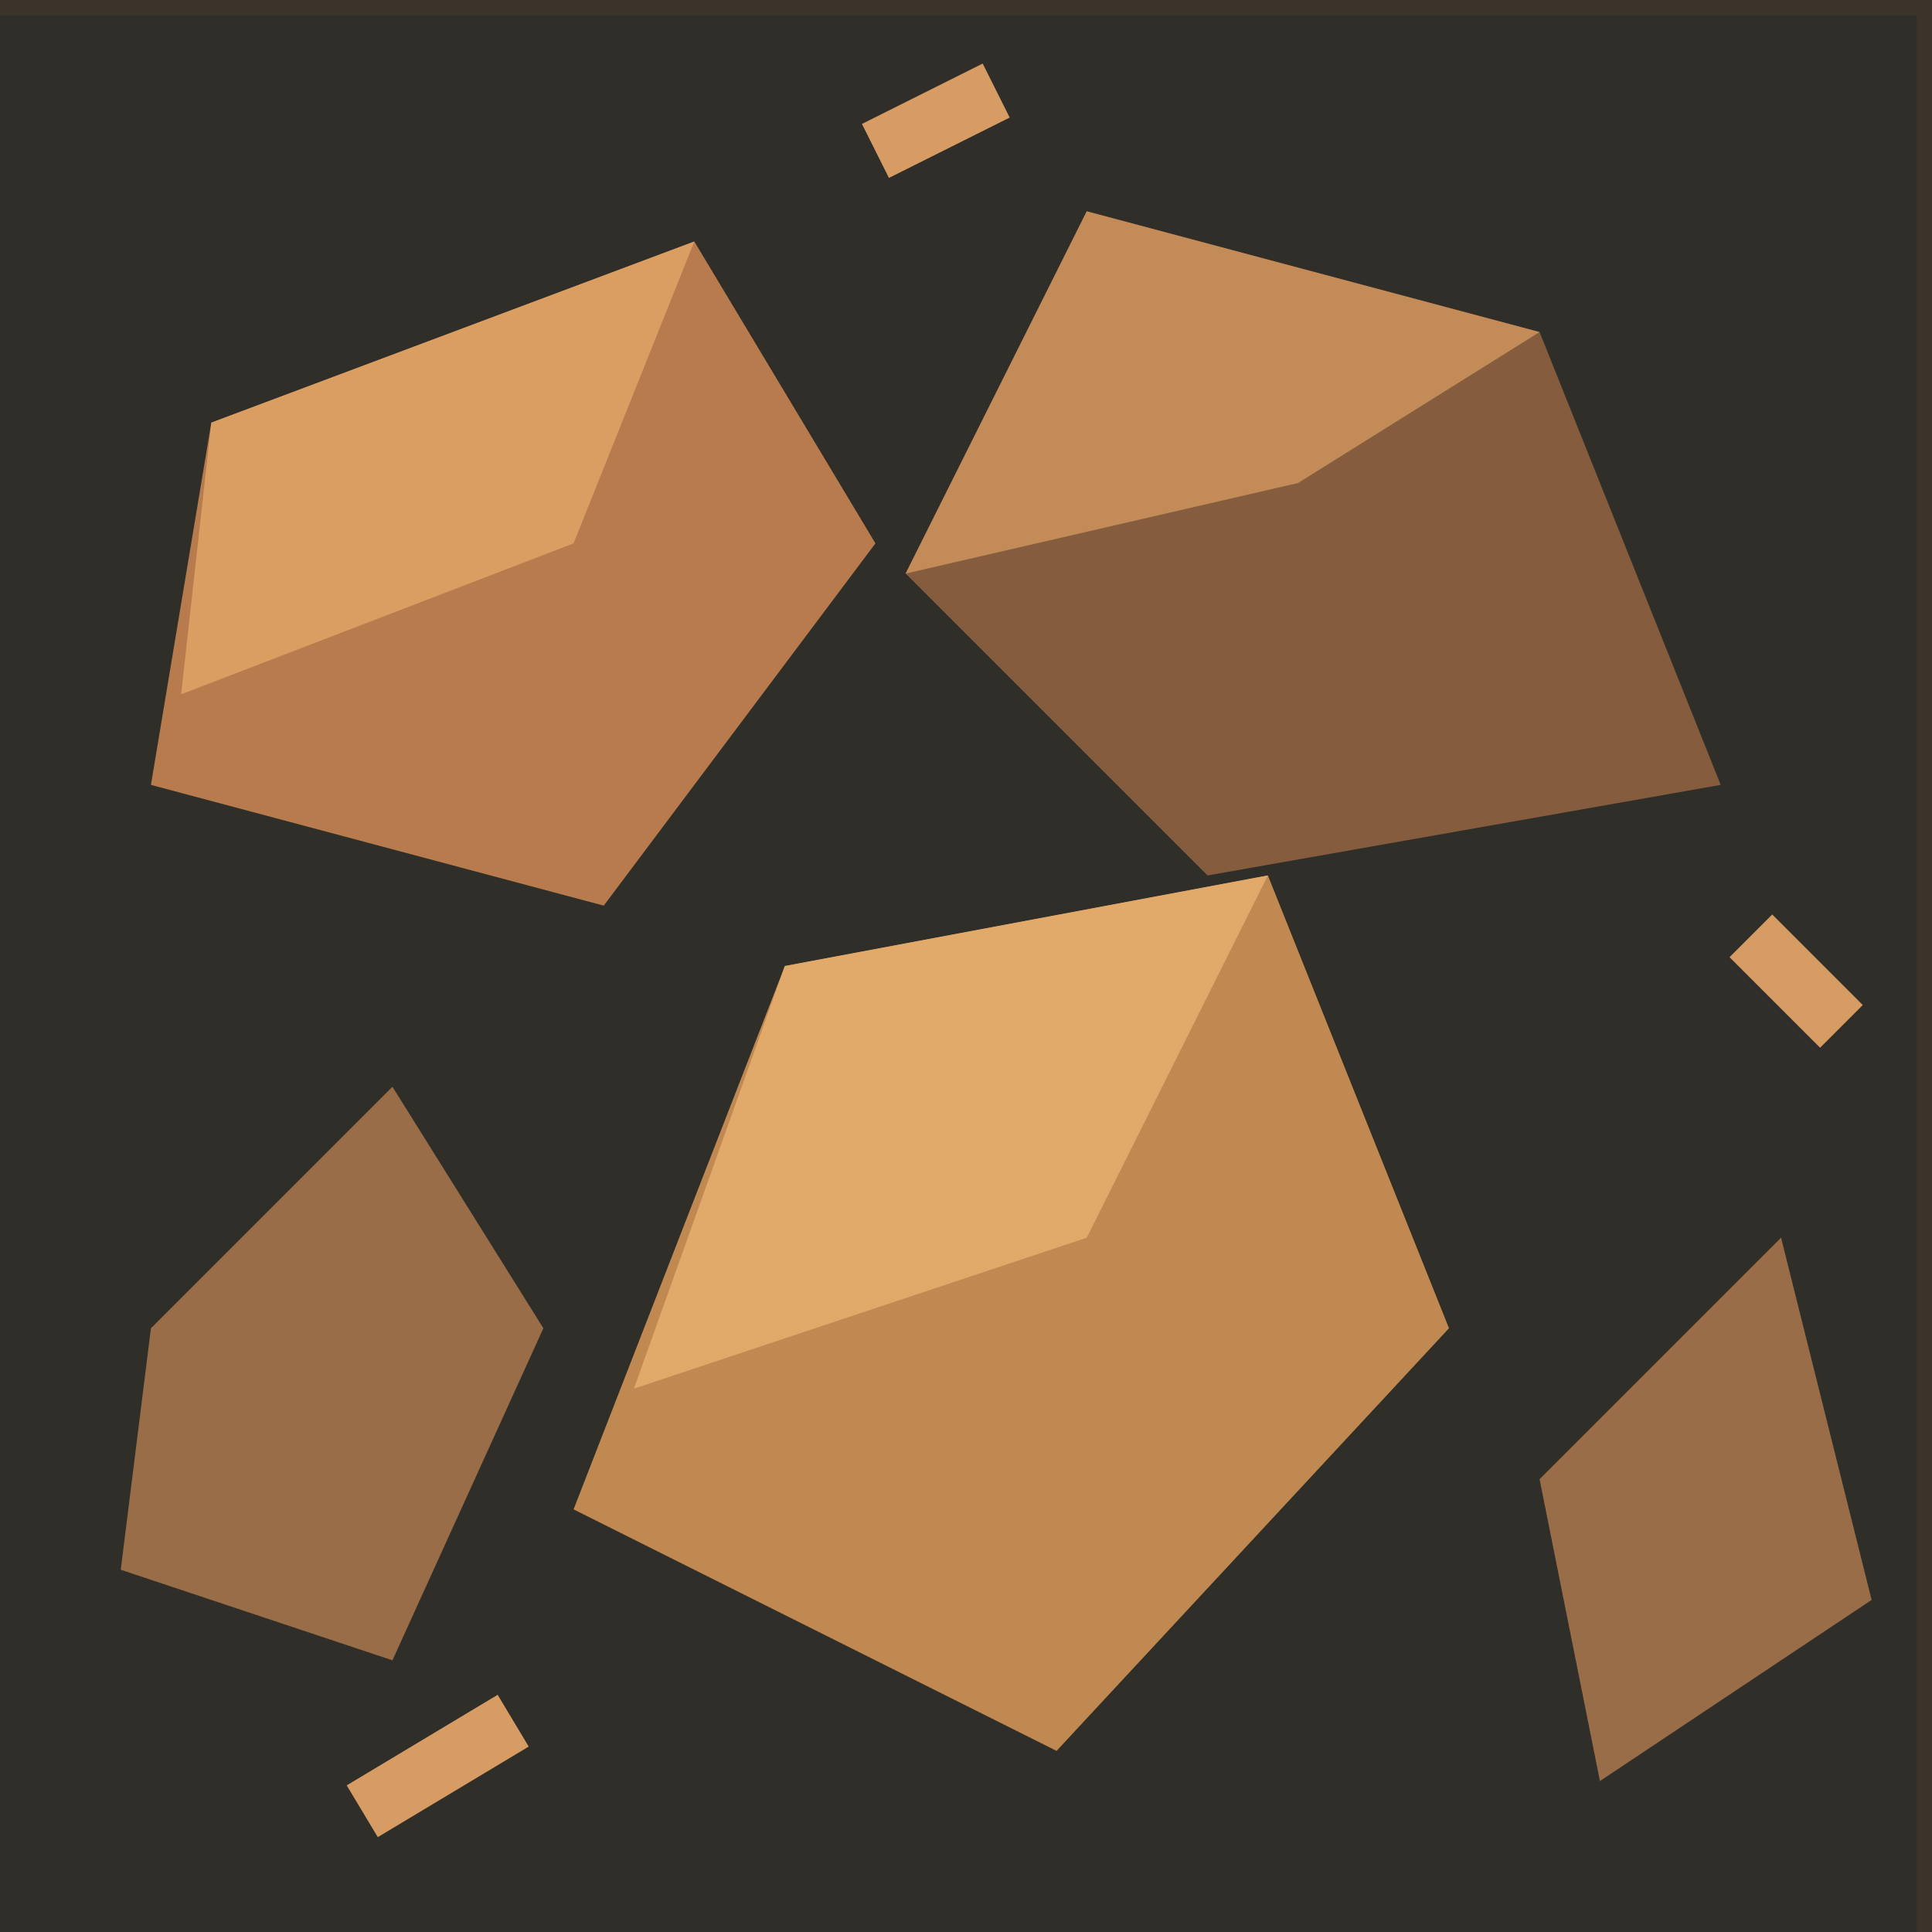
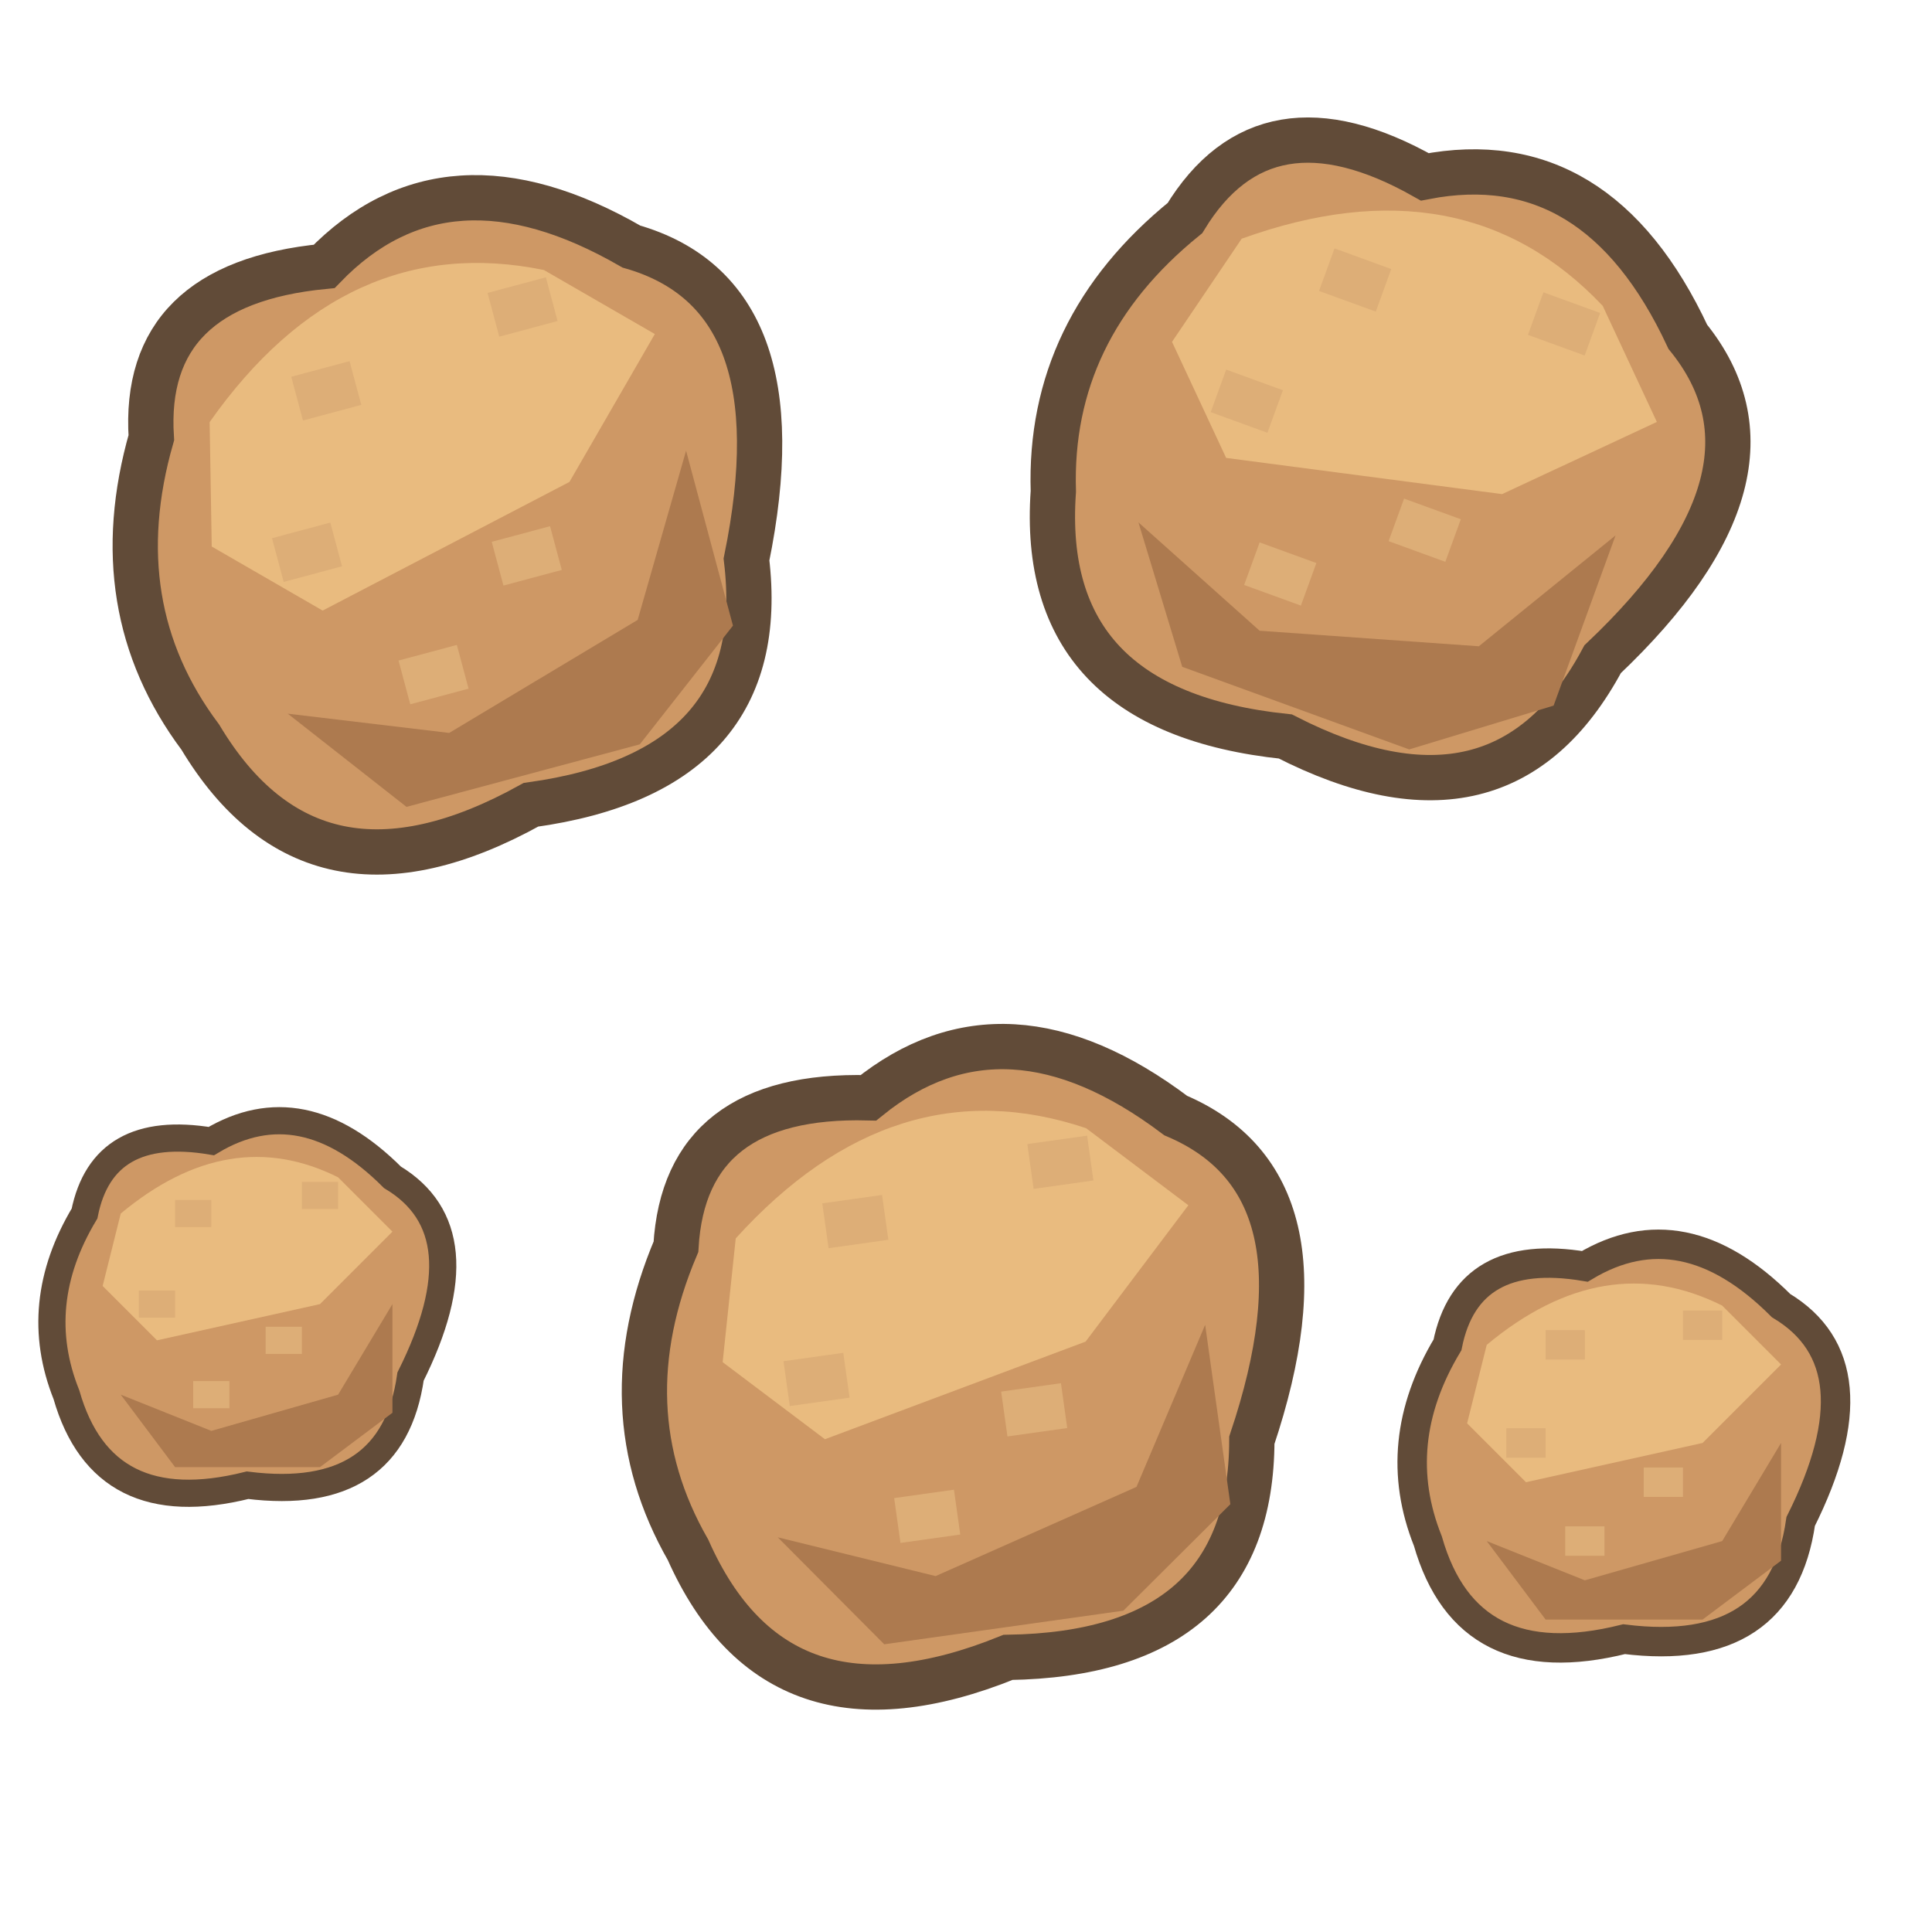
- <svg xmlns="http://www.w3.org/2000/svg" width="32" height="32" viewBox="0 0 64 64">
-   <path fill="#302e28" d="M0 0H64V64H0Z" />
-   <path d="M0 0H64V64" fill="none" stroke="#594333" stroke-opacity=".3" />
-   <path d="M7 14L23 8L29 18L20 30L5 26Z" fill="#b77b4d" />
-   <path d="M7 14L23 8L19 18L6 23Z" fill="#db9e62" />
-   <path d="M36 7L51 11L57 26L40 29L30 19Z" fill="#855d3e" />
-   <path d="M36 7L51 11L43 16L30 19Z" fill="#c28b57" />
-   <path d="M26 32L42 29L48 44L35 58L19 50Z" fill="#c08951" />
-   <path d="M26 32L42 29L36 41L21 46Z" fill="#e1aa6a" />
-   <path d="M5 44L13 36L18 44L13 55L4 52ZM51 49L59 41L62 53L53 59Z" fill="#986d47" />
-   <path d="M29 5L33 3M12 60L17 57M58 31L61 34" stroke="#d79c63" stroke-width="2" />
+ <svg xmlns="http://www.w3.org/2000/svg" width="64" height="64" viewBox="0 0 64 64">
+   <g transform="translate(3 5) rotate(-15 12 12)">
+     <path d="M3 7Q4 2 10 3Q15 0 20 5Q25 8 21 16Q20 23 12 22Q4 24 2 17Q0 12 3 7Z" fill="#ce9865" stroke="#614b38" stroke-width="1.5" />
+     <path d="M5 7Q11 2 17 5L20 8L16 12L7 14L4 11Z" fill="#e9bb7f" />
+     <path d="M5 17L10 19L17 17L20 12L20 18L16 21L8 21Z" fill="#ad7a4f" />
+     <path d="M8 7H10M15 6H17M6 12H8M13 14H15M9 17H11" stroke="#ddae77" stroke-width="1.5" />
+   </g>
+   <g transform="translate(34 3) rotate(20 12 12)">
+     <path d="M3 7Q4 2 10 3Q15 0 20 5Q25 8 21 16Q20 23 12 22Q4 24 2 17Q0 12 3 7Z" fill="#ce9865" stroke="#614b38" stroke-width="1.5" />
+     <path d="M5 7Q11 2 17 5L20 8L16 12L7 14L4 11Z" fill="#e9bb7f" />
+     <path d="M5 17L10 19L17 17L20 12L20 18L16 21L8 21Z" fill="#ad7a4f" />
+     <path d="M8 7H10M15 6H17M6 12H8M13 14H15M9 17H11" stroke="#ddae77" stroke-width="1.5" />
+   </g>
+   <g transform="translate(20 33) rotate(-8 12 12)">
+     <path d="M3 7Q4 2 10 3Q15 0 20 5Q25 8 21 16Q20 23 12 22Q4 24 2 17Q0 12 3 7Z" fill="#ce9865" stroke="#614b38" stroke-width="1.5" />
+     <path d="M5 7Q11 2 17 5L20 8L16 12L7 14L4 11Z" fill="#e9bb7f" />
+     <path d="M5 17L10 19L17 17L20 12L20 18L16 21L8 21Z" fill="#ad7a4f" />
+     <path d="M8 7H10M15 6H17M6 12H8M13 14H15M9 17H11" stroke="#ddae77" stroke-width="1.5" />
+   </g>
+   <g transform="translate(1 36) scale(.6)">
+     <path d="M3 7Q4 2 10 3Q15 0 20 5Q25 8 21 16Q20 23 12 22Q4 24 2 17Q0 12 3 7Z" fill="#ce9865" stroke="#614b38" stroke-width="1.5" />
+     <path d="M5 7Q11 2 17 5L20 8L16 12L7 14L4 11Z" fill="#e9bb7f" />
+     <path d="M5 17L10 19L17 17L20 12L20 18L16 21L8 21Z" fill="#ad7a4f" />
+     <path d="M8 7H10M15 6H17M6 12H8M13 14H15M9 17H11" stroke="#ddae77" stroke-width="1.5" />
+   </g>
+   <g transform="translate(46 40) scale(.65)">
+     <path d="M3 7Q4 2 10 3Q15 0 20 5Q25 8 21 16Q20 23 12 22Q4 24 2 17Q0 12 3 7Z" fill="#ce9865" stroke="#614b38" stroke-width="1.5" />
+     <path d="M5 7Q11 2 17 5L20 8L16 12L7 14L4 11Z" fill="#e9bb7f" />
+     <path d="M5 17L10 19L17 17L20 12L20 18L16 21L8 21Z" fill="#ad7a4f" />
+     <path d="M8 7H10M15 6H17M6 12H8M13 14H15M9 17H11" stroke="#ddae77" stroke-width="1.5" />
+   </g>
</svg>
